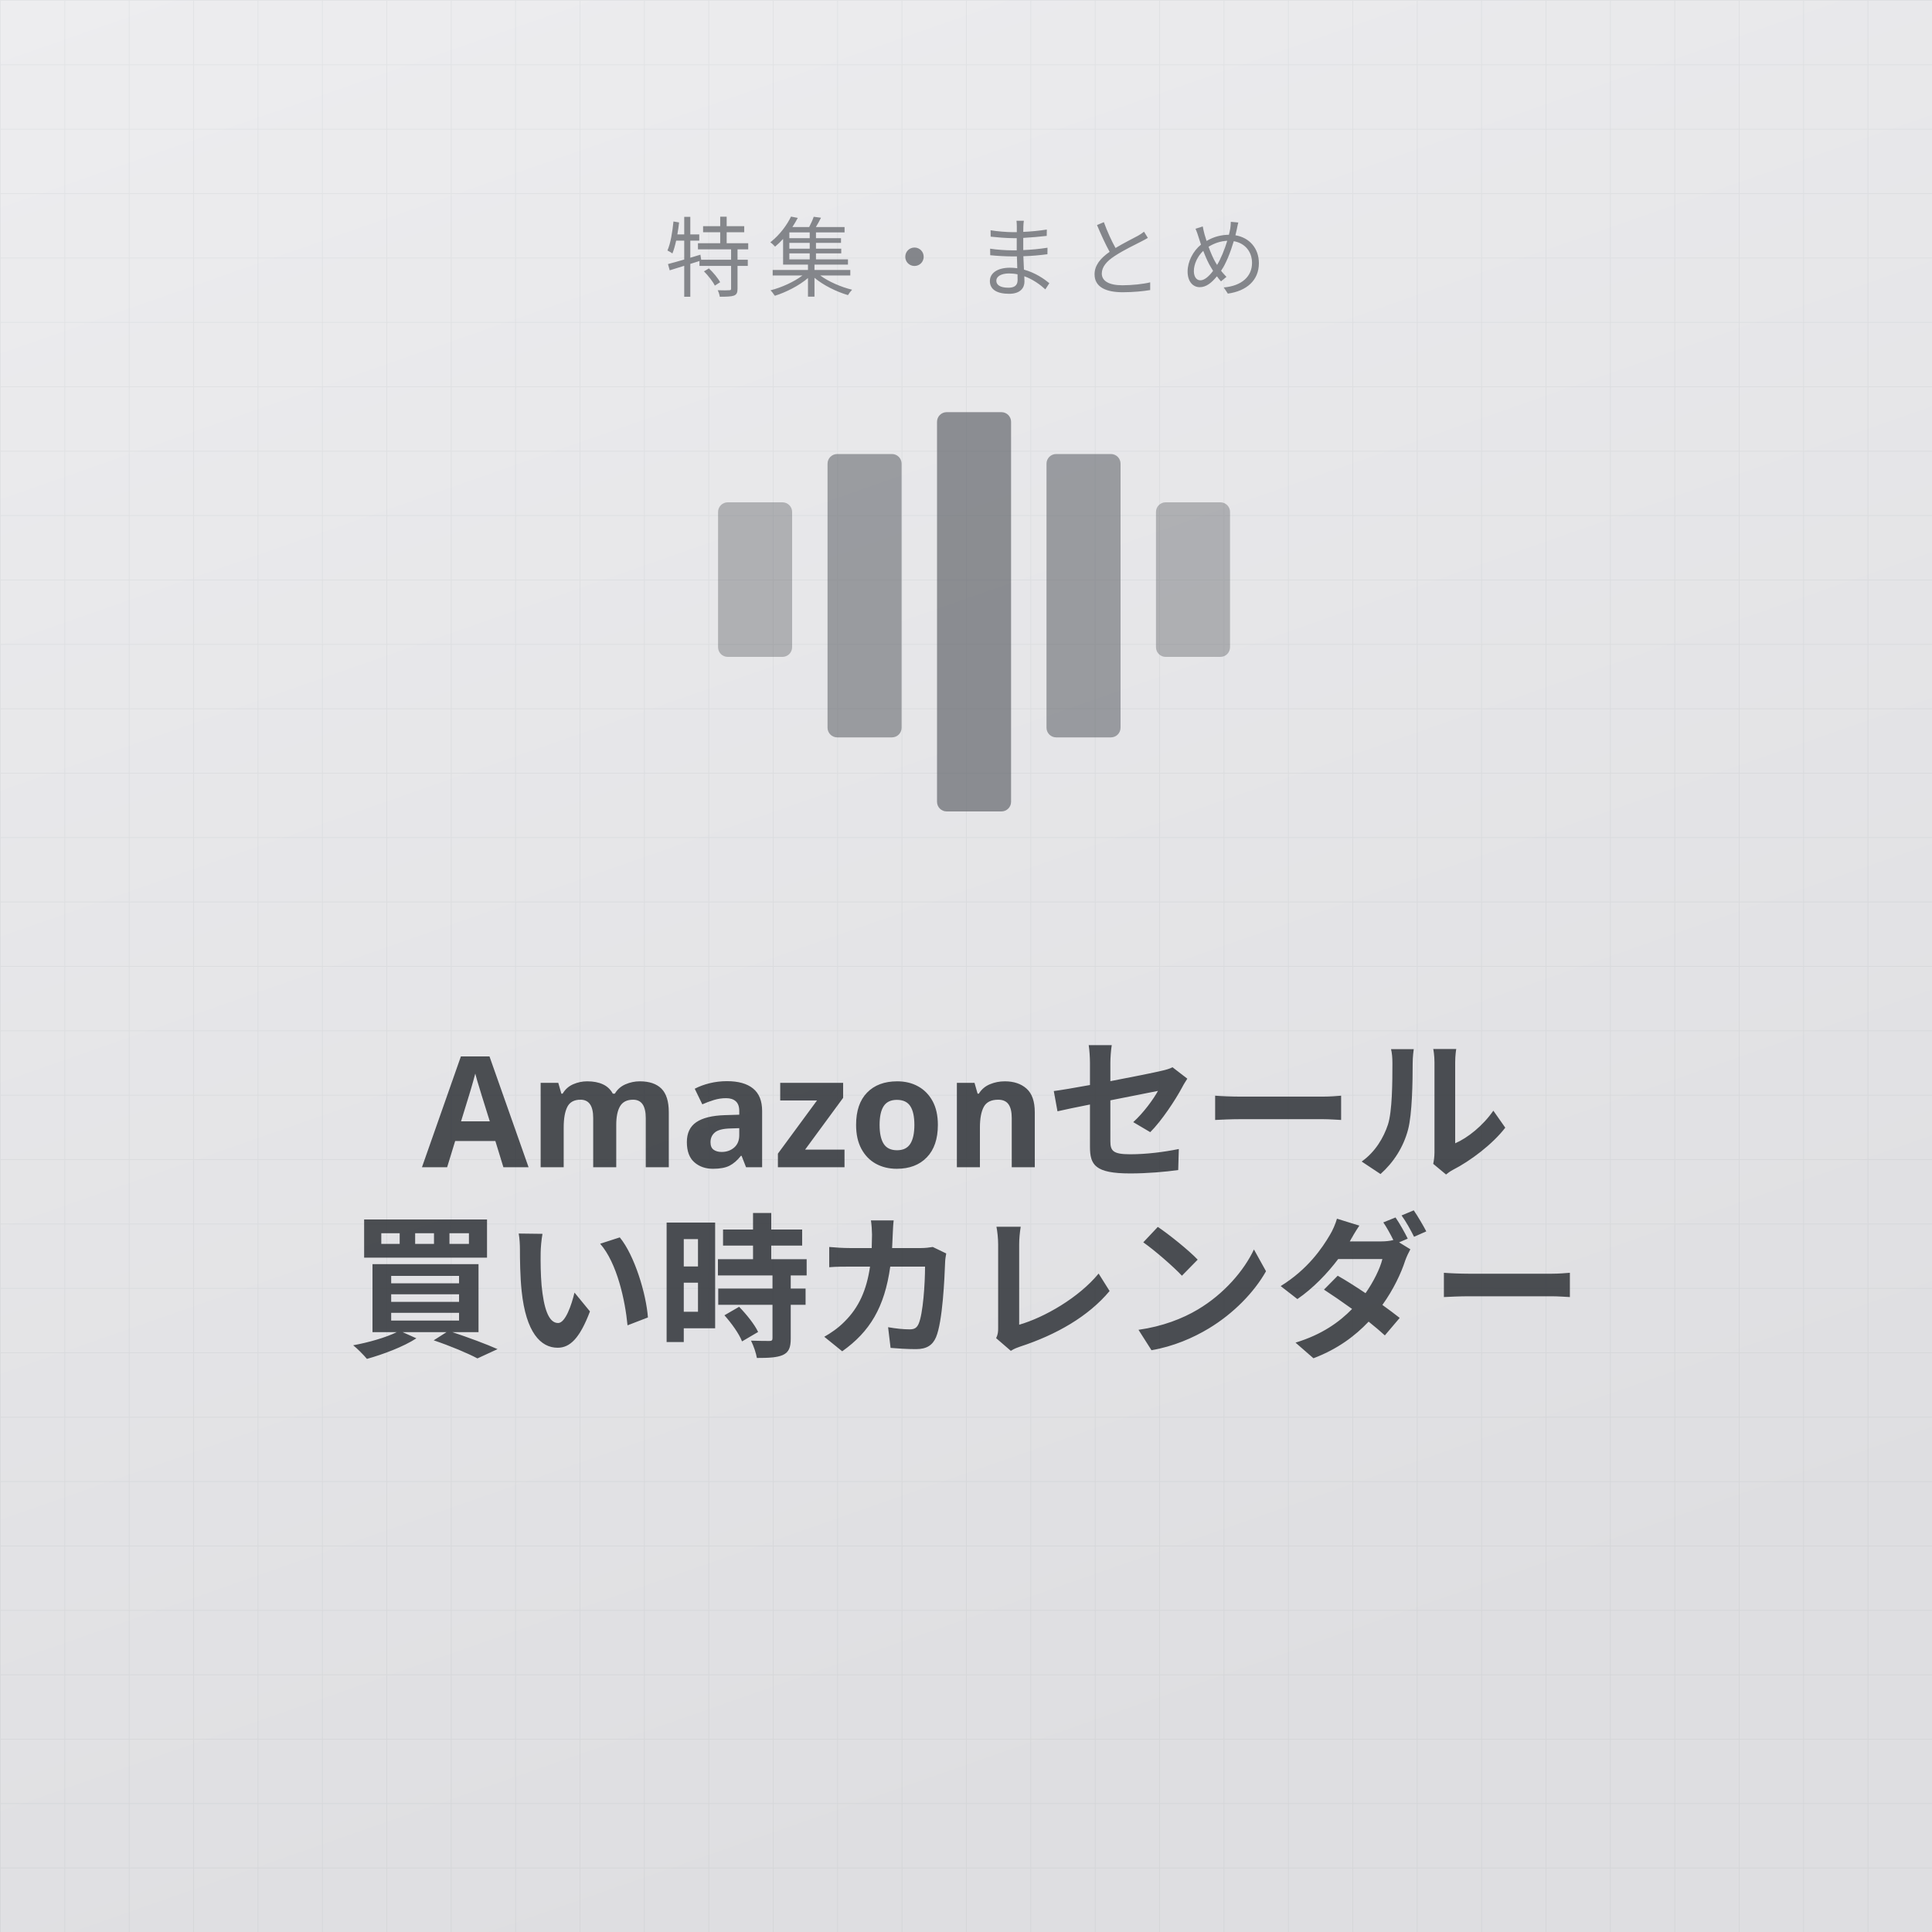
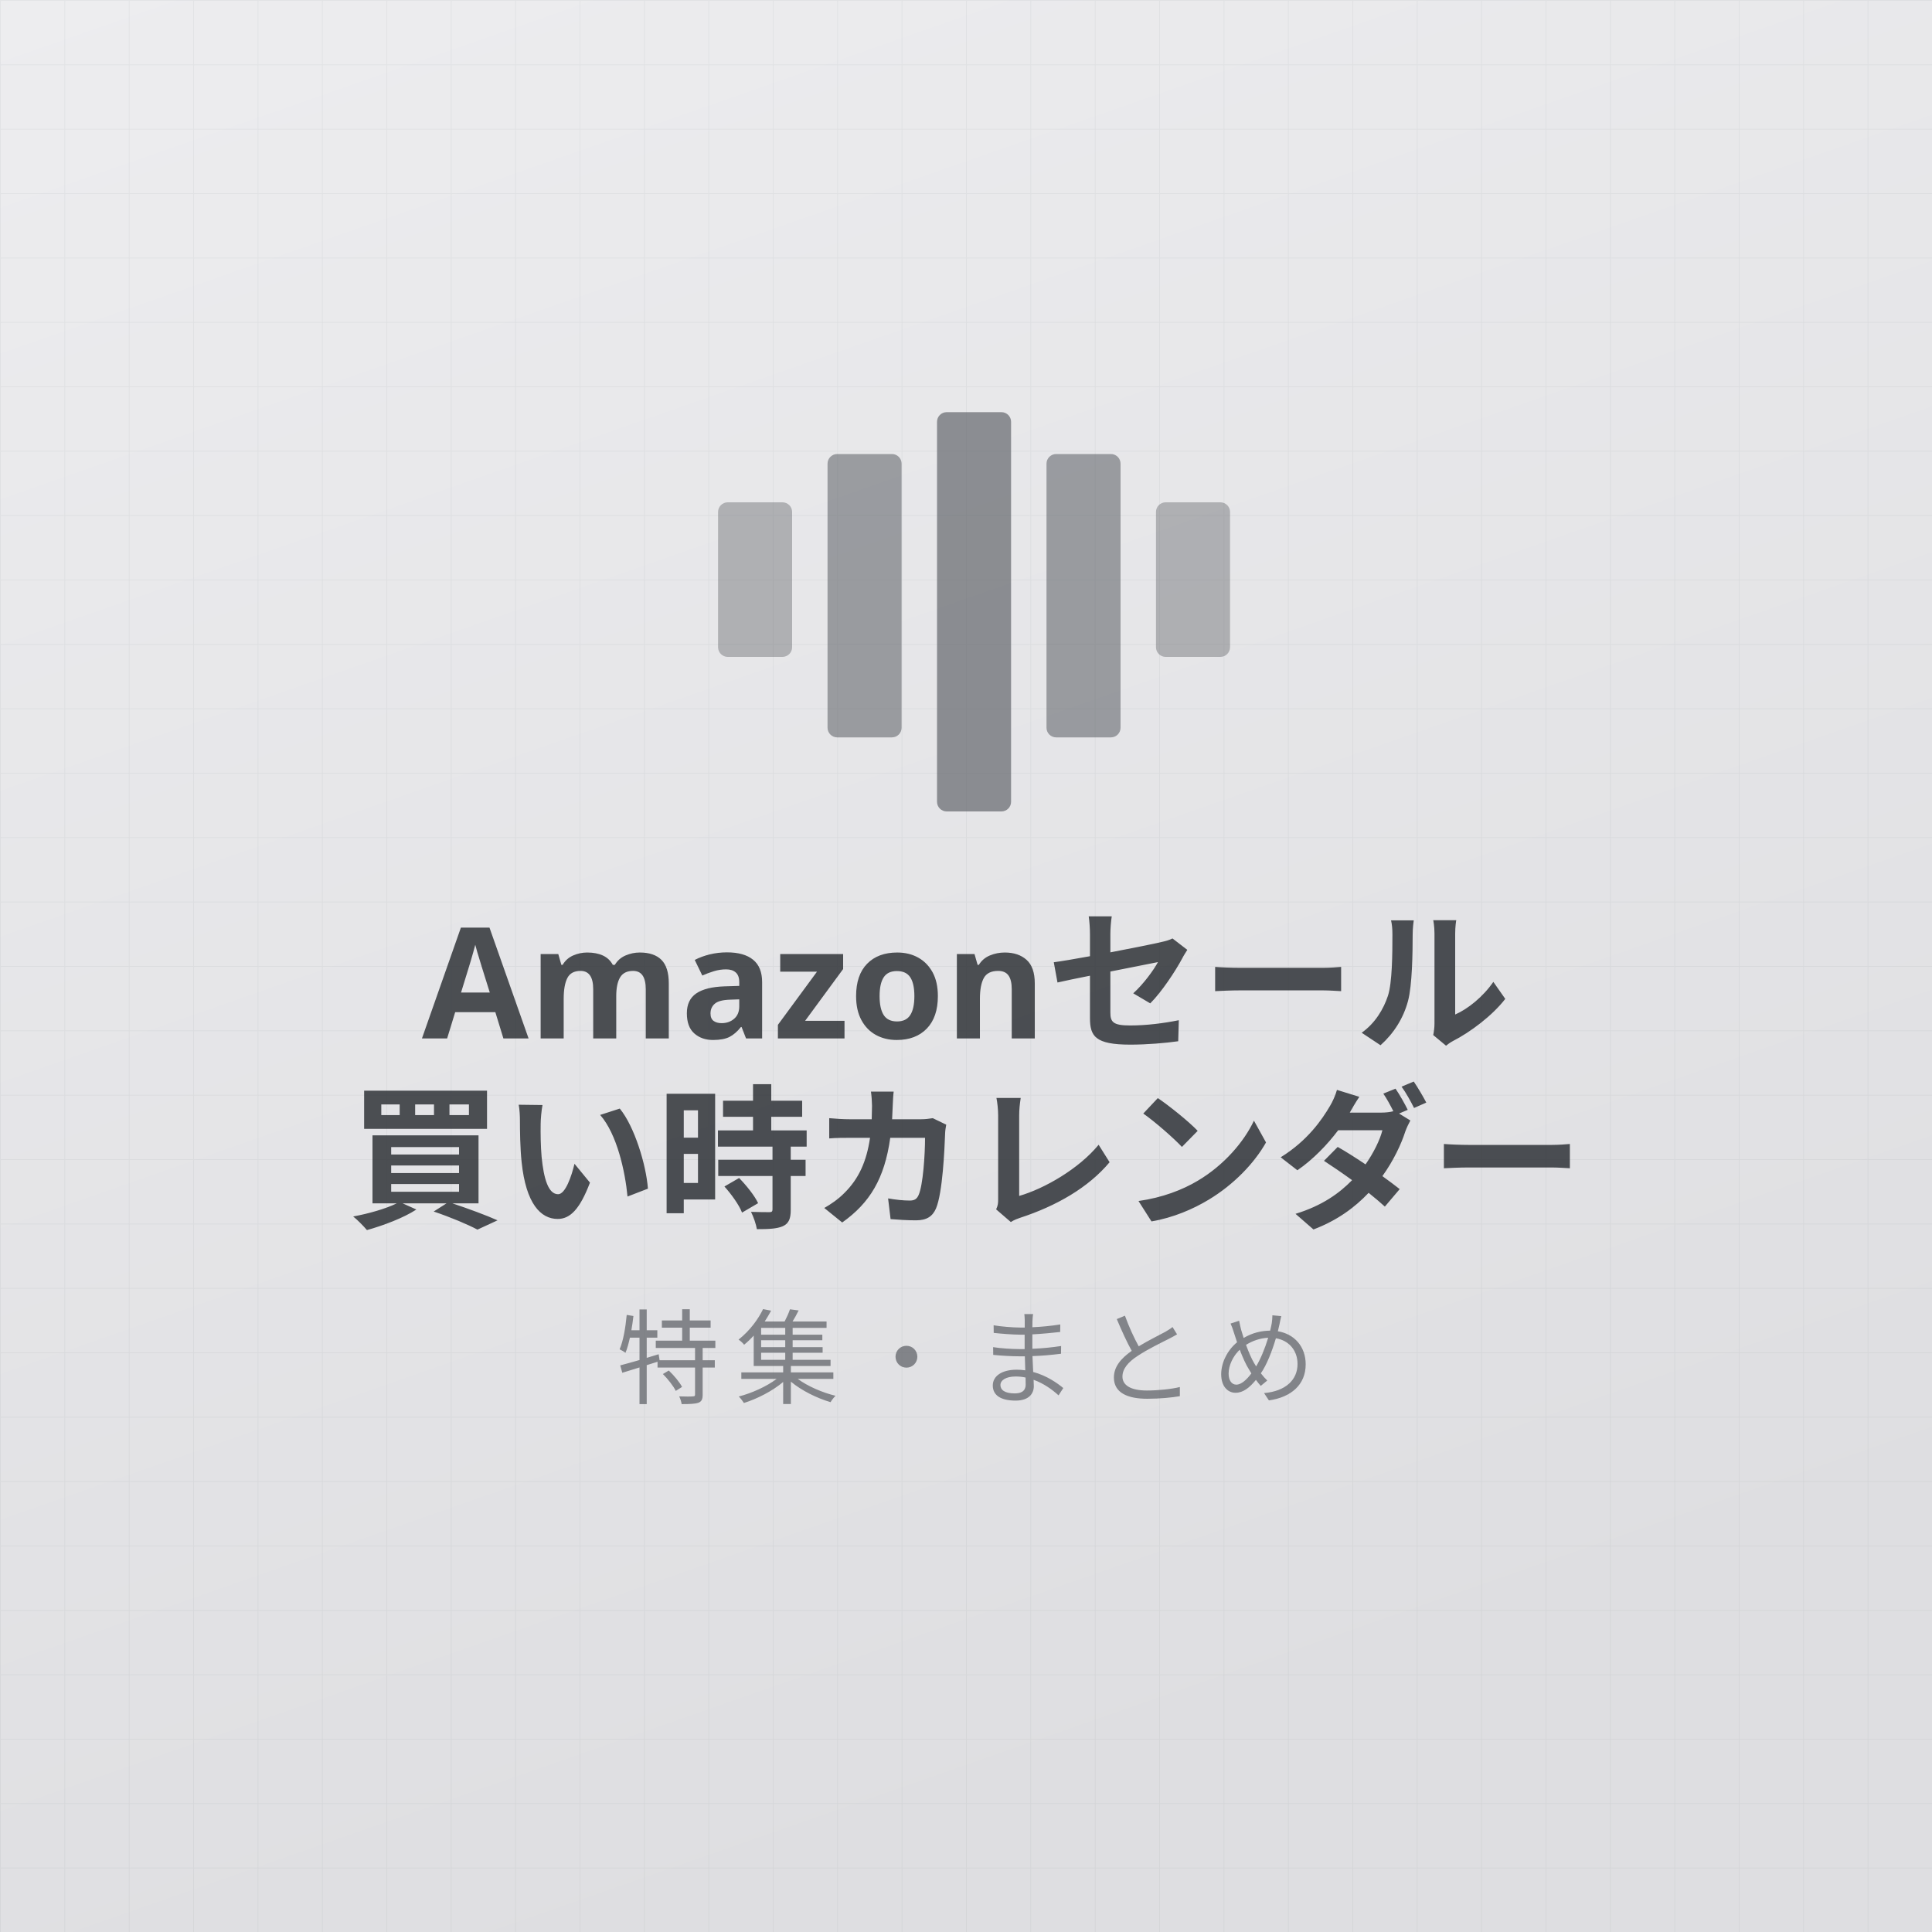
<svg xmlns="http://www.w3.org/2000/svg" width="1200" height="1200" viewBox="0 0 1200 1200" role="img" aria-label="Amazonセール買い時カレンダー">
  <defs>
    <linearGradient id="shade" x1="0" y1="0" x2="0.35" y2="1">
      <stop offset="0%" stop-color="#EDEDEF" />
      <stop offset="100%" stop-color="#DEDEE1" />
    </linearGradient>
    <pattern id="grid" width="40" height="40" patternUnits="userSpaceOnUse">
      <path d="M40 0 L0 0 0 40" fill="none" stroke="#25282D" stroke-opacity=".05" stroke-width="1" />
    </pattern>
  </defs>
  <rect width="1200" height="1200" fill="url(#shade)" />
  <rect width="1200" height="1200" fill="url(#grid)" />
  <rect x="446" y="312" width="46" height="96" rx="6" fill="#5A5D63" fill-opacity=".40" />
  <rect x="514" y="282" width="46" height="176" rx="6" fill="#5A5D63" fill-opacity=".55" />
  <rect x="582" y="256" width="46" height="248" rx="6" fill="#5A5D63" fill-opacity=".65" />
  <rect x="650" y="282" width="46" height="176" rx="6" fill="#5A5D63" fill-opacity=".55" />
  <rect x="718" y="312" width="46" height="96" rx="6" fill="#5A5D63" fill-opacity=".40" />
-   <text x="600" y="180" text-anchor="middle" font-family="&quot;Hiragino Sans&quot;, &quot;Noto Sans JP&quot;, &quot;Yu Gothic&quot;, sans-serif" font-size="54" letter-spacing="10" fill="#5A5D63" fill-opacity=".70">特集・まとめ</text>
-   <text x="600" y="725" text-anchor="middle" font-family="&quot;Hiragino Sans&quot;, &quot;Noto Sans JP&quot;, &quot;Yu Gothic&quot;, sans-serif" font-size="96" font-weight="700" fill="#25282D" fill-opacity=".80">Amazonセール</text>
-   <text x="600" y="835" text-anchor="middle" font-family="&quot;Hiragino Sans&quot;, &quot;Noto Sans JP&quot;, &quot;Yu Gothic&quot;, sans-serif" font-size="96" font-weight="700" fill="#25282D" fill-opacity=".80">買い時カレンダー</text>
+   <text x="600" y="645" text-anchor="middle" font-family="&quot;Hiragino Sans&quot;, &quot;Noto Sans JP&quot;, &quot;Yu Gothic&quot;, sans-serif" font-size="96" font-weight="700" fill="#25282D" fill-opacity=".80">Amazonセール</text>
+   <text x="600" y="755" text-anchor="middle" font-family="&quot;Hiragino Sans&quot;, &quot;Noto Sans JP&quot;, &quot;Yu Gothic&quot;, sans-serif" font-size="96" font-weight="700" fill="#25282D" fill-opacity=".80">買い時カレンダー</text>
+   <text x="600" y="867" text-anchor="middle" font-family="&quot;Hiragino Sans&quot;, &quot;Noto Sans JP&quot;, &quot;Yu Gothic&quot;, sans-serif" font-size="64" letter-spacing="10" fill="#5A5D63" fill-opacity=".70">特集・まとめ</text>
</svg>
